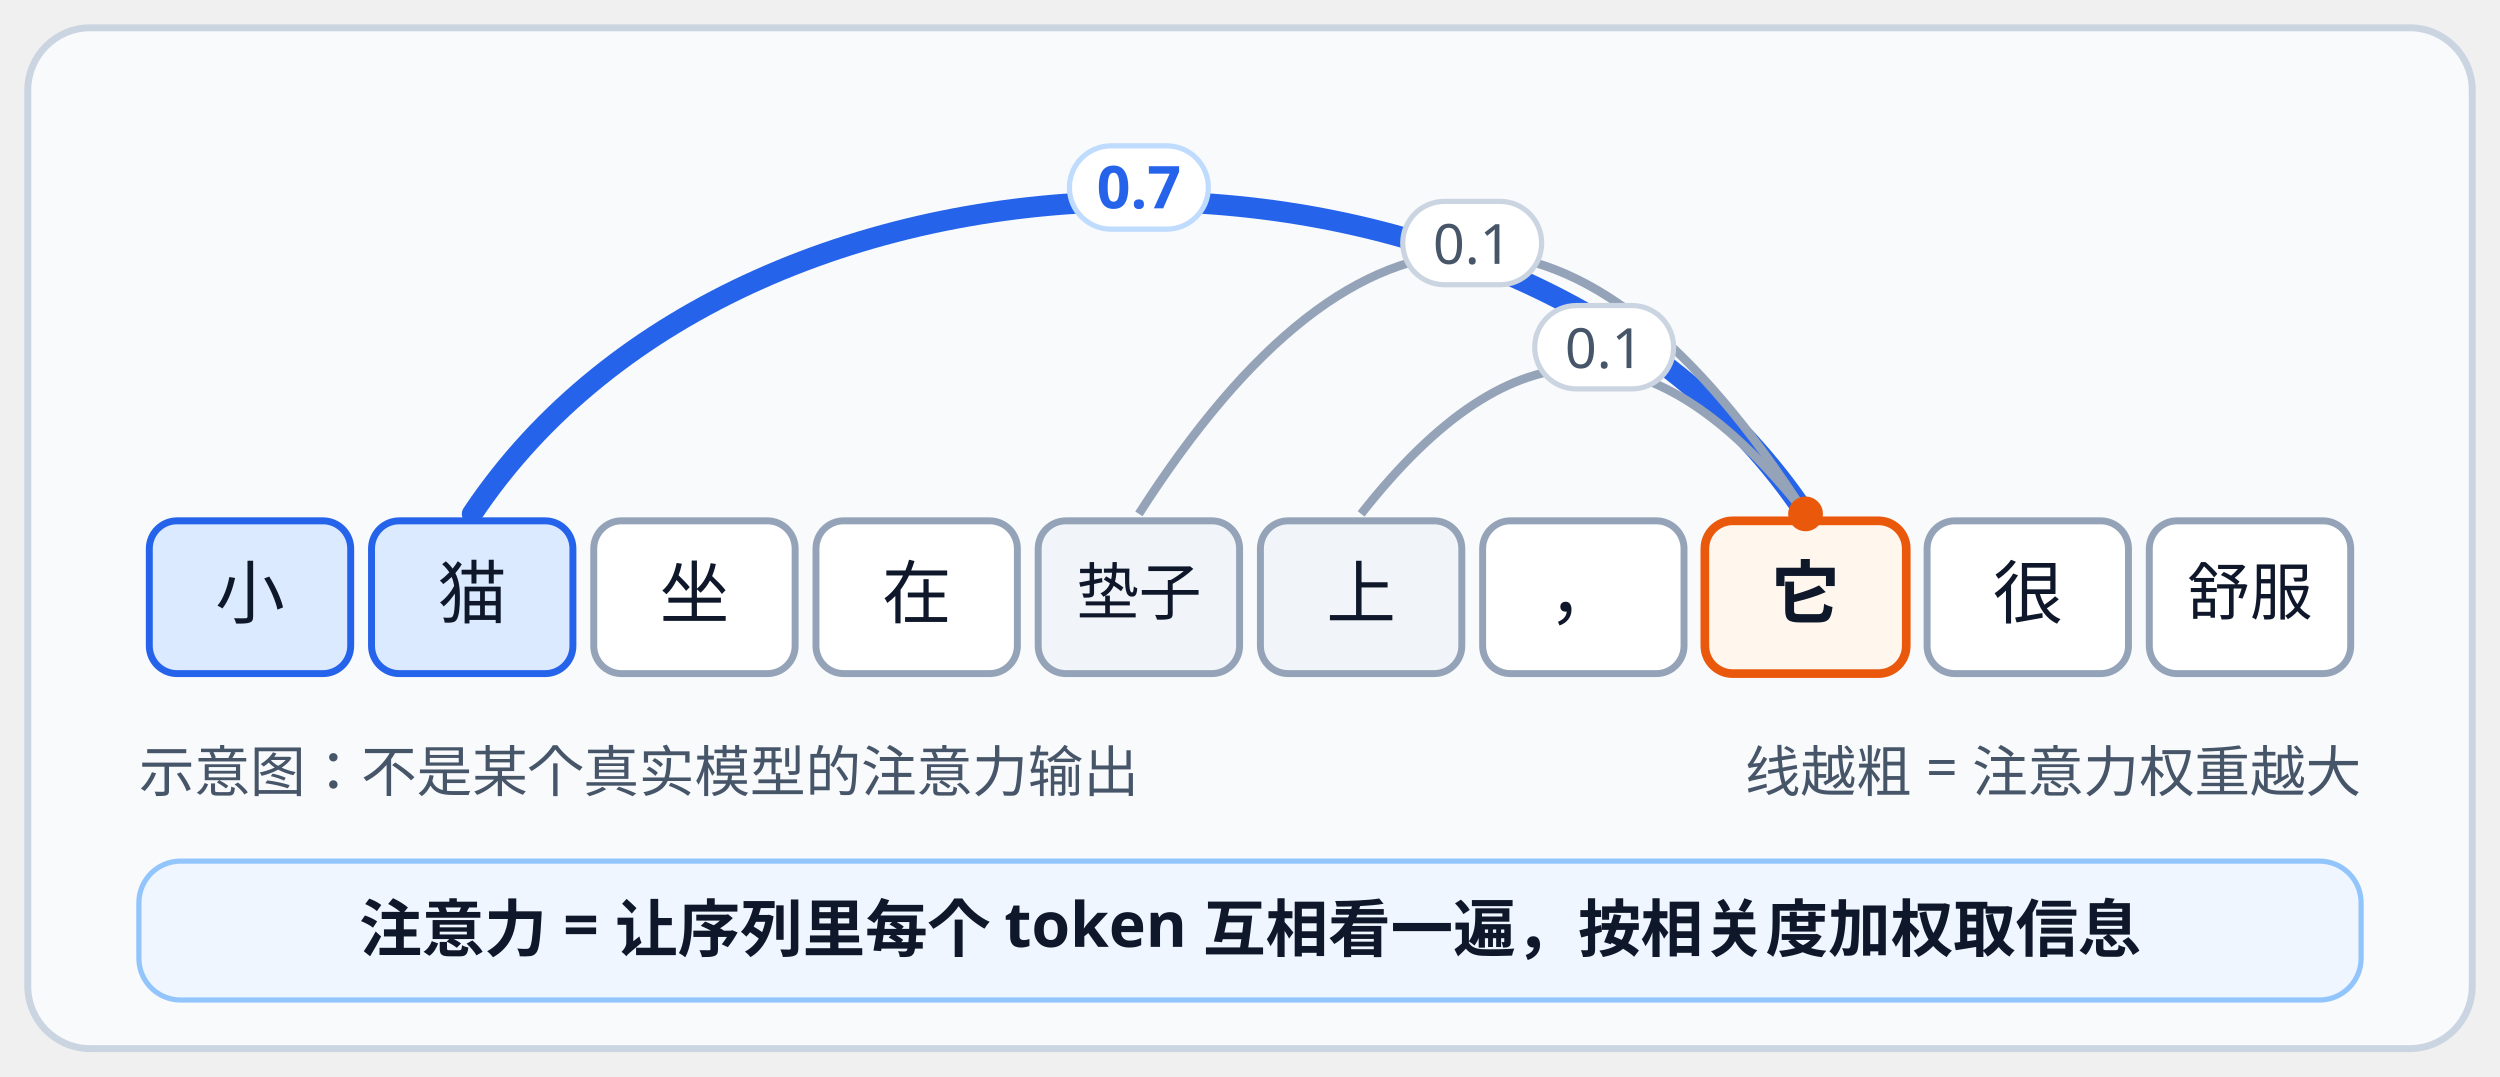
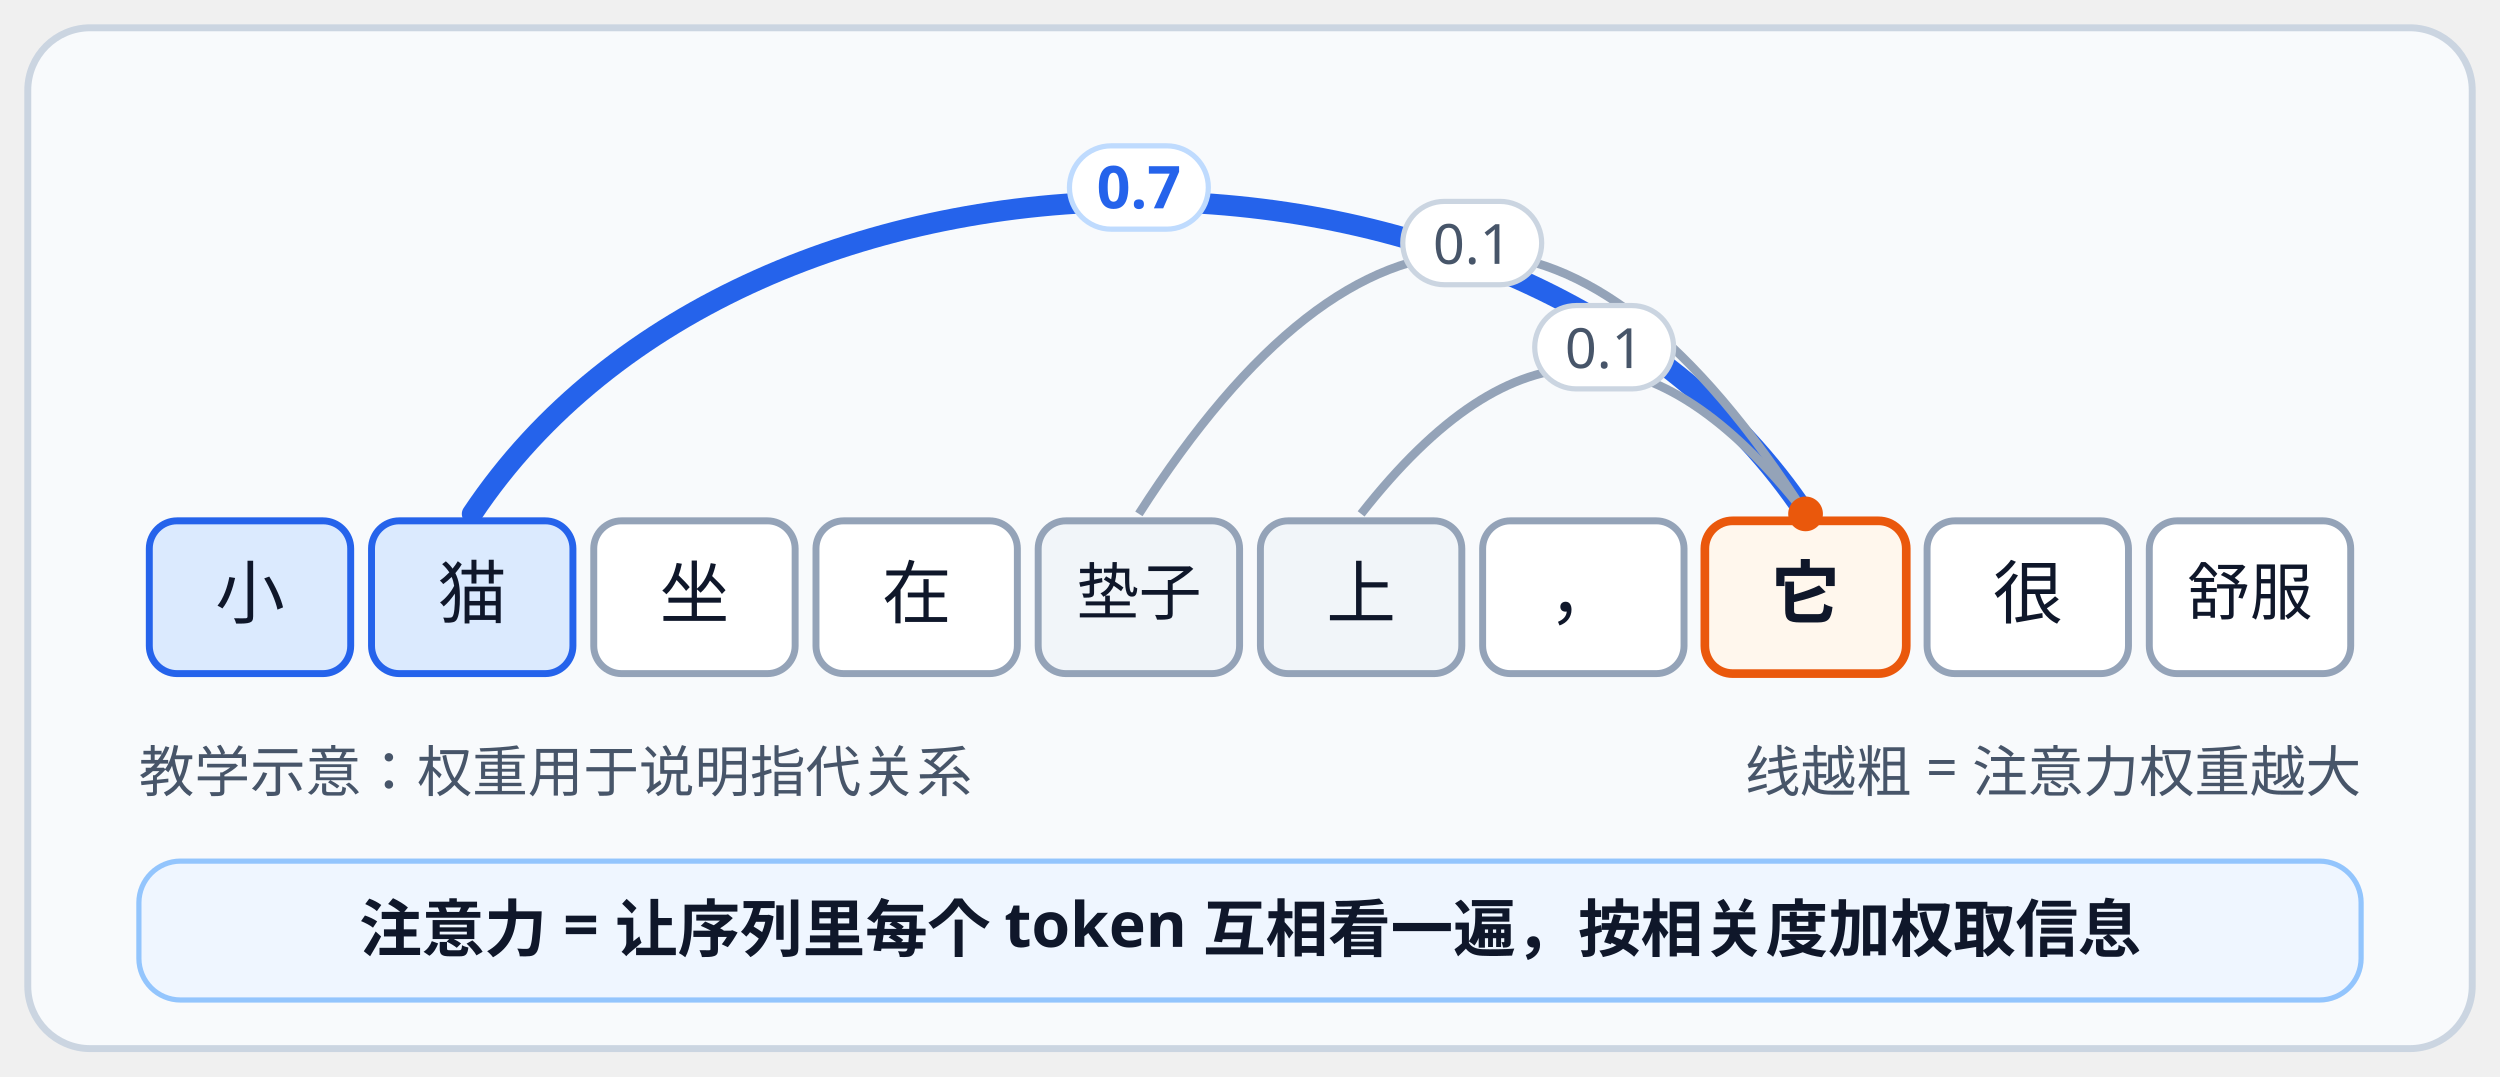
<svg xmlns="http://www.w3.org/2000/svg" width="720" height="310" viewBox="0 0 720 310" role="img" aria-label="注意力指代消解示意图">
  <rect x="8" y="8" width="704" height="294" rx="18" fill="#f8fafc" stroke="#cbd5e1" stroke-width="2" />
  <g font-family="Noto Sans SC, PingFang SC, Microsoft YaHei, sans-serif">
    <path d="M520,148 C440,28 216,28 136,148" fill="none" stroke="#2563eb" stroke-width="6" stroke-linecap="round" />
    <path d="M520,148 C456,48 392,48 328,148" fill="none" stroke="#94a3b8" stroke-width="2.5" />
    <path d="M520,148 C476,92 436,92 392,148" fill="none" stroke="#94a3b8" stroke-width="2.5" />
    <g>
      <rect x="308" y="42" width="40" height="24" rx="12" fill="#ffffff" stroke="#bfdbfe" stroke-width="1.5" />
      <text x="328" y="60" text-anchor="middle" font-size="17" font-weight="700" fill="#2563eb">0.7</text>
      <rect x="404" y="58" width="40" height="24" rx="12" fill="#ffffff" stroke="#cbd5e1" stroke-width="1.5" />
      <text x="424" y="76" text-anchor="middle" font-size="16" fill="#475569">0.1</text>
      <rect x="442" y="88" width="40" height="24" rx="12" fill="#ffffff" stroke="#cbd5e1" stroke-width="1.5" />
      <text x="462" y="106" text-anchor="middle" font-size="16" fill="#475569">0.1</text>
    </g>
    <g stroke-width="2">
      <rect x="43" y="150" width="58" height="44" rx="8" fill="#dbeafe" stroke="#2563eb" />
      <text x="72" y="178" text-anchor="middle" font-size="20" fill="#0f172a">小</text>
      <rect x="107" y="150" width="58" height="44" rx="8" fill="#dbeafe" stroke="#2563eb" />
      <text x="136" y="178" text-anchor="middle" font-size="20" fill="#0f172a">猫</text>
      <rect x="171" y="150" width="58" height="44" rx="8" fill="#ffffff" stroke="#94a3b8" />
      <text x="200" y="178" text-anchor="middle" font-size="20" fill="#0f172a">坐</text>
      <rect x="235" y="150" width="58" height="44" rx="8" fill="#ffffff" stroke="#94a3b8" />
      <text x="264" y="178" text-anchor="middle" font-size="20" fill="#0f172a">在</text>
      <rect x="299" y="150" width="58" height="44" rx="8" fill="#f1f5f9" stroke="#94a3b8" />
      <text x="328" y="177" text-anchor="middle" font-size="18" fill="#0f172a">垫子</text>
      <rect x="363" y="150" width="58" height="44" rx="8" fill="#f1f5f9" stroke="#94a3b8" />
      <text x="392" y="178" text-anchor="middle" font-size="20" fill="#0f172a">上</text>
      <rect x="427" y="150" width="58" height="44" rx="8" fill="#ffffff" stroke="#94a3b8" />
      <text x="456" y="178" text-anchor="middle" font-size="20" fill="#0f172a">，</text>
      <rect x="491" y="150" width="58" height="44" rx="8" fill="#fff7ed" stroke="#ea580c" stroke-width="2.5" />
      <text x="520" y="178" text-anchor="middle" font-size="20" font-weight="700" fill="#0f172a">它</text>
      <rect x="555" y="150" width="58" height="44" rx="8" fill="#ffffff" stroke="#94a3b8" />
      <text x="584" y="178" text-anchor="middle" font-size="20" fill="#0f172a">很</text>
      <rect x="619" y="150" width="58" height="44" rx="8" fill="#ffffff" stroke="#94a3b8" />
      <text x="648" y="177" text-anchor="middle" font-size="18" fill="#0f172a">舒服</text>
    </g>
    <circle cx="520" cy="148" r="5" fill="#ea580c" />
-     <text x="40" y="228" text-anchor="start" font-size="16" fill="#475569">示意图：不是某个真实模型的注意力输出</text>
+     <text x="40" y="228" text-anchor="start" font-size="16" fill="#475569">教学示意：权重用于说明指代关系</text>
    <text x="680" y="228" text-anchor="end" font-size="16" fill="#475569">线越粗 = 注意力权重越大</text>
    <rect x="40" y="248" width="640" height="40" rx="12" fill="#eff6ff" stroke="#93c5fd" stroke-width="1.5" />
    <text x="360" y="274" text-anchor="middle" font-size="18" font-weight="700" fill="#0f172a">注意力 = 让序列里每个 token 互相看一遍，按相关度加权取信息</text>
  </g>
</svg>
